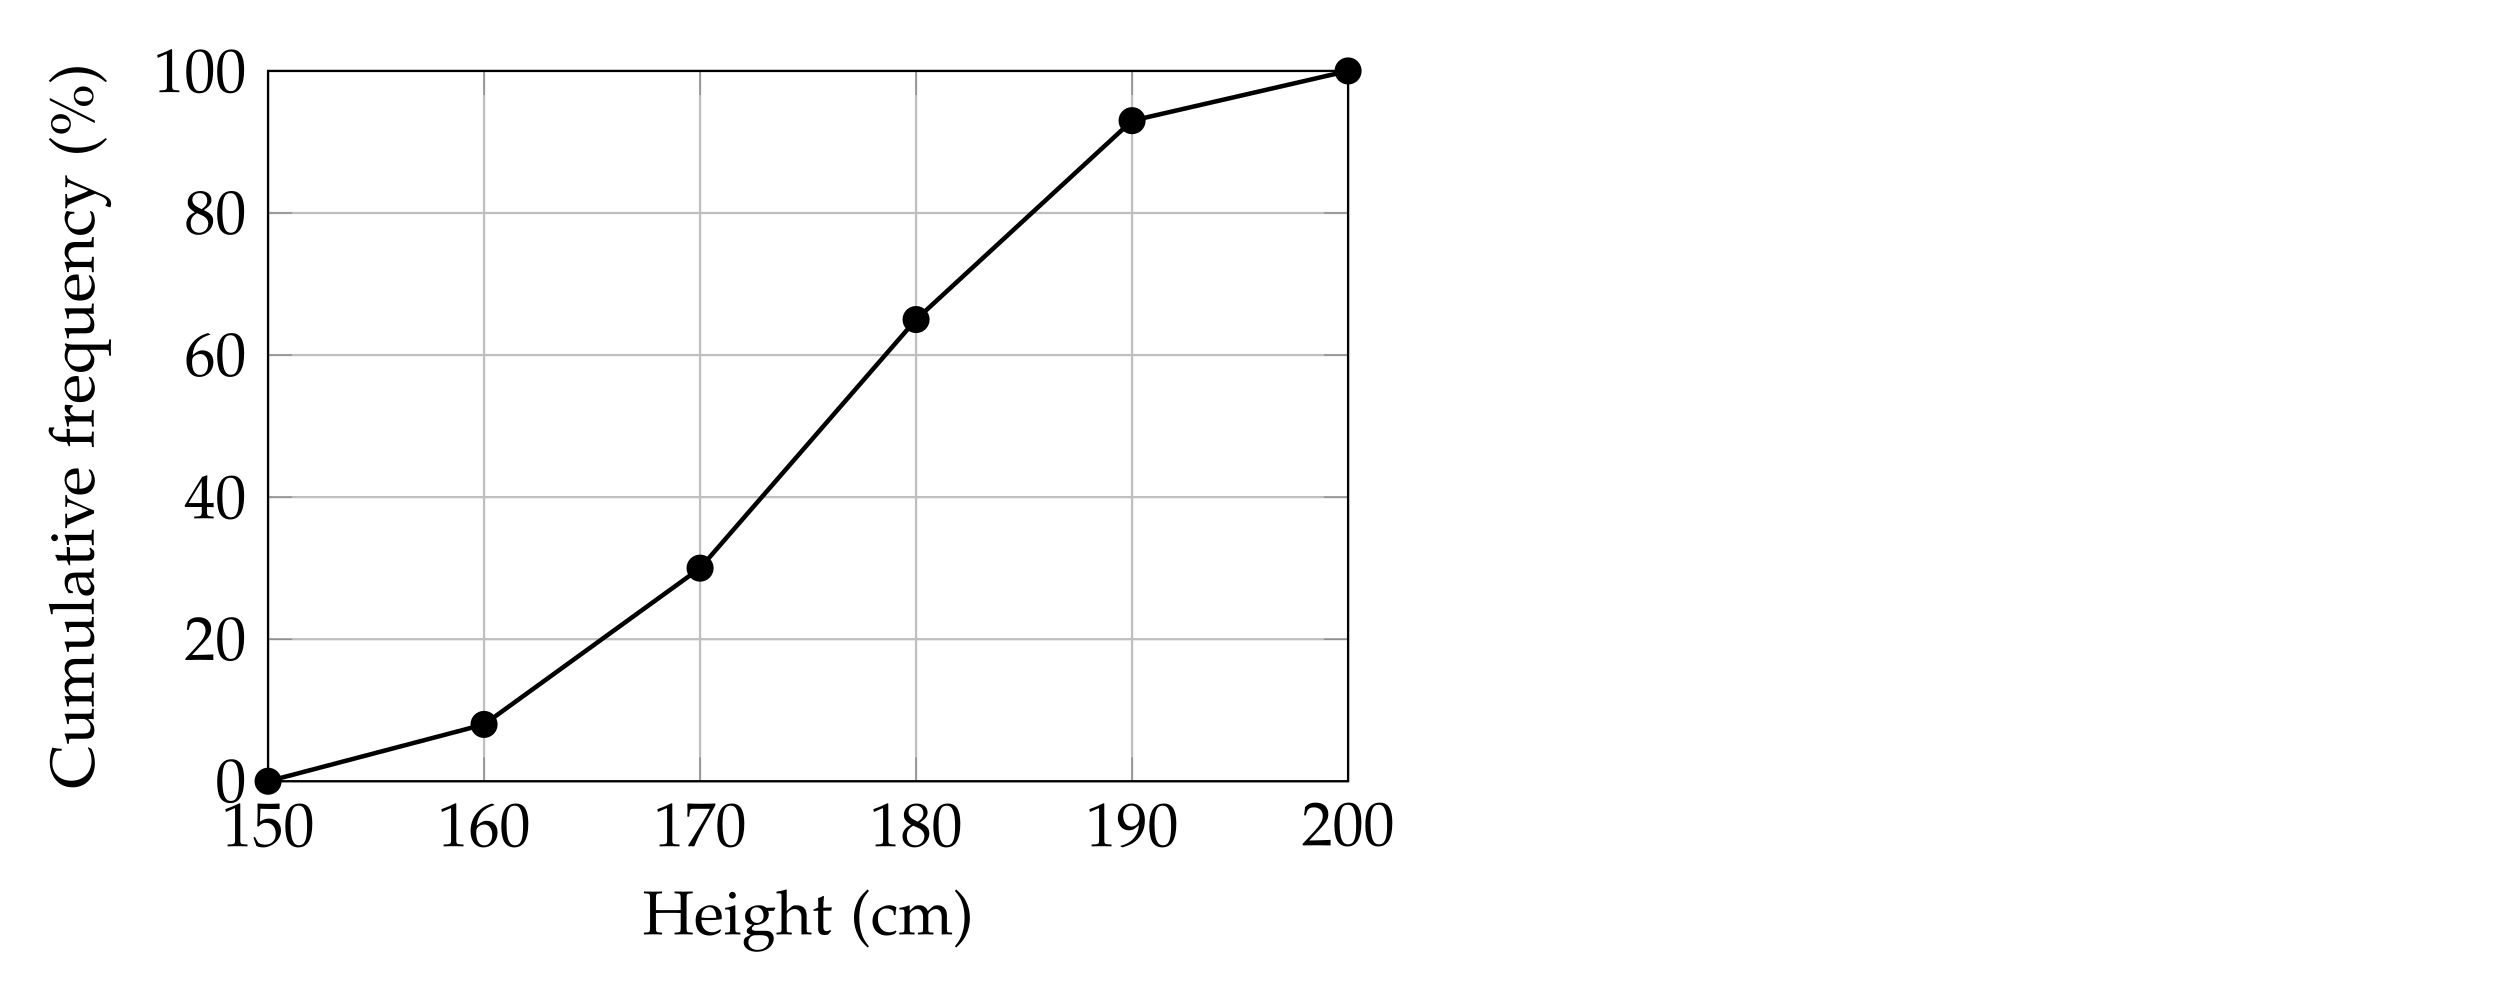
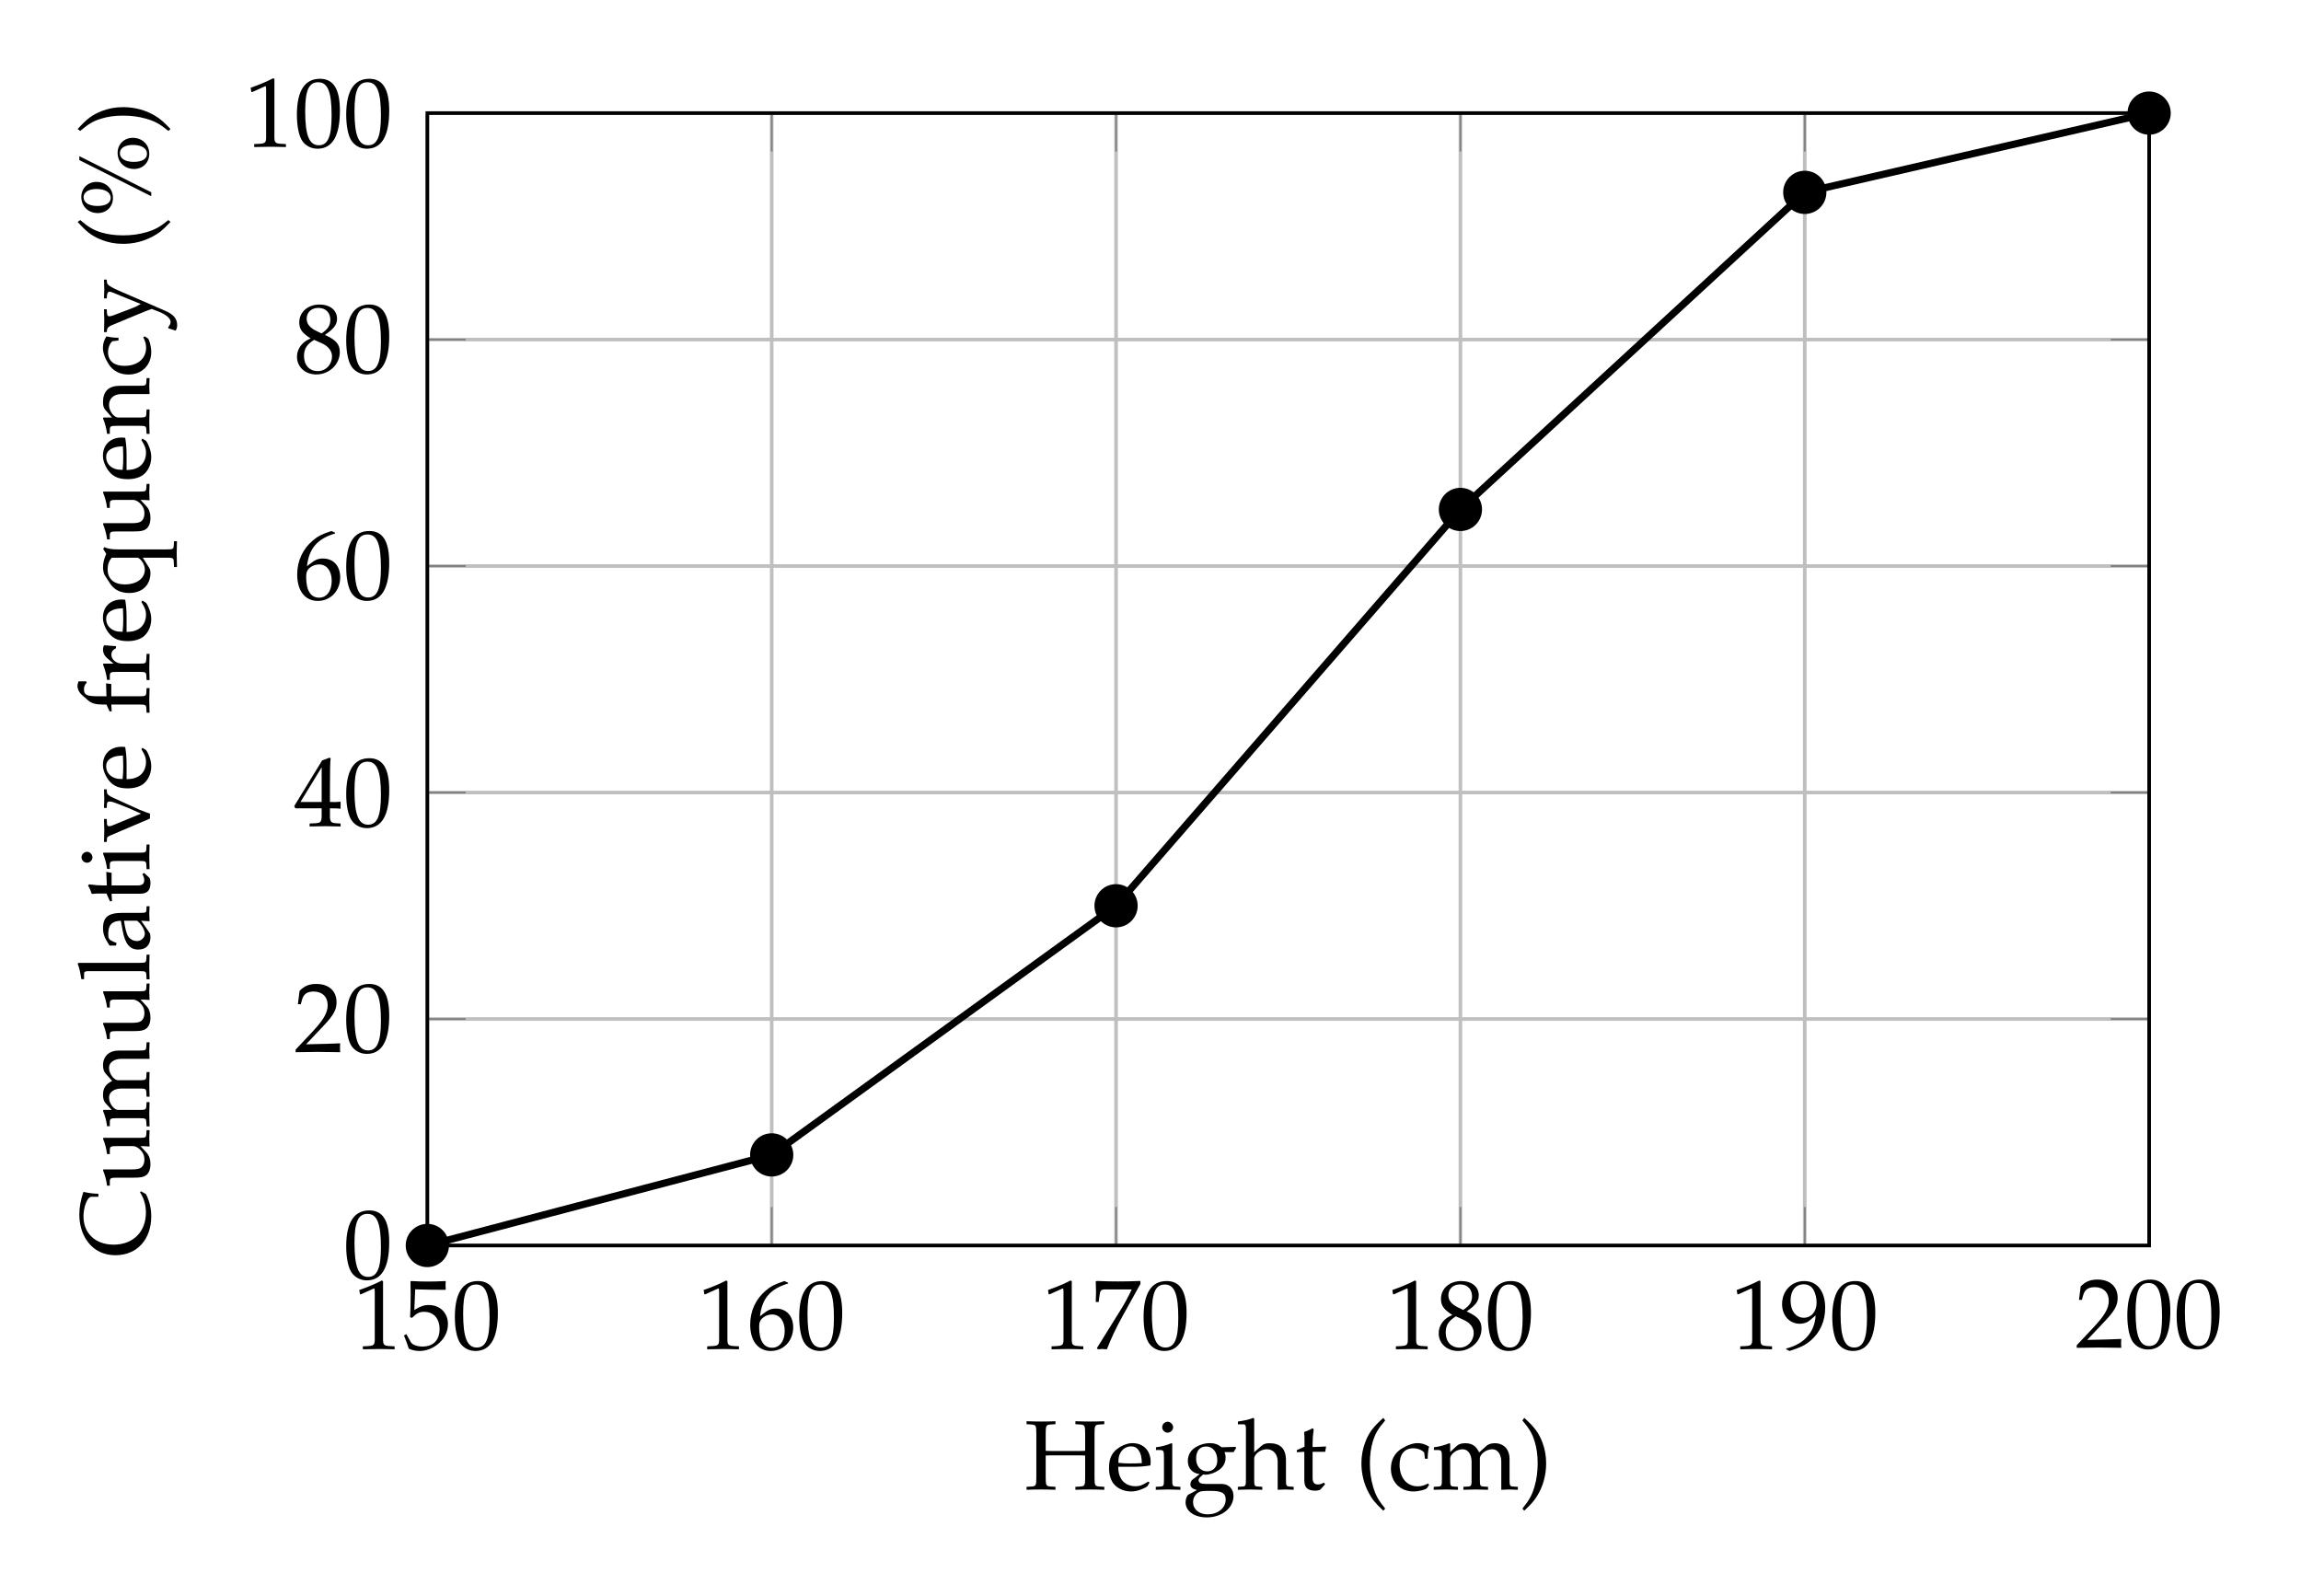
- <svg xmlns="http://www.w3.org/2000/svg" xmlns:xlink="http://www.w3.org/1999/xlink" version="1.1" width="440.829" height="176.45" viewBox="0 0 440.829 176.45">
+ <svg xmlns="http://www.w3.org/2000/svg" xmlns:xlink="http://www.w3.org/1999/xlink" version="1.1" width="254.507" height="176.45" viewBox="0 0 254.507 176.45">
  <defs>
    <path id="font_1_19" d="M.067 .555H.077L.206 .613C.207 .614 .208 .614 .209 .614 .215 .614 .217 .605 .217 .581V.096C.217 .044 .206 .033 .152 .03L.096 .027V-.003C.25 0 .25 0 .261 0 .274 0 .296 0 .33-.001 .342-.002 .377-.002 .418-.003V.027L.366 .03C.311 .033 .301 .044 .301 .096V.689L.287 .694C.222 .66 .151 .63 .06 .598L.067 .555Z" />
    <path id="font_1_23" d="M.127 .605C.256 .601 .312 .6 .432 .6L.437 .605C.435 .623 .435 .631 .435 .644 .435 .658 .435 .666 .437 .684L.432 .689C.357 .685 .312 .684 .258 .684 .203 .684 .159 .685 .084 .689L.079 .684C.08 .623 .081 .579 .081 .547 .081 .462 .078 .366 .075 .322L.095 .316C.142 .363 .169 .377 .218 .377 .314 .377 .374 .309 .374 .201 .374 .09 .31 .025 .201 .025 .147 .025 .097 .043 .083 .069L.037 .151 .013 .137C.036 .08 .048 .048 .062 .004 .09-.011 .13-.02 .173-.02 .24-.02 .311 .009 .366 .057 .427 .111 .459 .179 .459 .253 .459 .366 .378 .446 .264 .446 .216 .446 .18 .433 .118 .396L.127 .605Z" />
    <path id="font_1_28" d="M.263 .689C.108 .689 .029 .566 .029 .324 .029 .207 .05 .106 .085 .057 .12 .008 .176-.02 .238-.02 .389-.02 .465 .11 .465 .366 .465 .585 .4 .689 .263 .689M.245 .654C.342 .654 .381 .556 .381 .316 .381 .103 .343 .015 .251 .015 .154 .015 .113 .116 .113 .36 .113 .571 .15 .654 .245 .654Z" />
    <path id="font_1_24" d="M.416 .672 .379 .689C.283 .657 .242 .637 .191 .593 .088 .507 .032 .385 .032 .248 .032 .082 .112-.02 .241-.02 .371-.02 .468 .083 .468 .22 .468 .335 .399 .41 .293 .41 .243 .41 .213 .397 .154 .35 .143 .341 .142 .34 .131 .332 .152 .513 .236 .61 .416 .664V.672M.255 .35C.331 .35 .382 .284 .382 .185 .382 .08 .331 .013 .254 .013 .169 .013 .123 .086 .123 .221 .123 .256 .127 .275 .138 .292 .16 .326 .207 .35 .255 .35Z" />
    <path id="font_1_25" d="M.056 .01 .065-.003C.104 0 .104 0 .111 0 .118 0 .118 0 .157-.003 .199 .106 .248 .21 .314 .33L.497 .66V.69C.389 .686 .354 .685 .273 .685 .2 .685 .151 .686 .054 .69L.044 .685C.047 .589 .047 .589 .047 .579 .047 .568 .047 .568 .044 .477H.074L.081 .533C.089 .596 .096 .604 .142 .604H.409C.369 .521 .338 .463 .3 .402L.056 .01Z" />
    <path id="font_1_26" d="M.168 .345C.127 .326 .11 .315 .088 .294 .05 .256 .03 .211 .03 .159 .03 .056 .113-.02 .226-.02 .356-.02 .464 .082 .464 .206 .464 .286 .427 .329 .313 .381 .404 .443 .436 .485 .436 .545 .436 .631 .365 .689 .259 .689 .14 .689 .053 .613 .053 .508 .053 .44 .08 .402 .168 .345M.284 .295C.347 .267 .385 .218 .385 .164 .385 .08 .322 .014 .241 .014 .156 .014 .101 .074 .101 .167 .101 .24 .13 .286 .204 .331L.284 .295M.223 .423C.16 .454 .128 .494 .128 .544 .128 .61 .176 .655 .247 .655 .32 .655 .368 .607 .368 .534 .368 .477 .343 .438 .278 .396L.223 .423Z" />
    <path id="font_1_27" d="M.096-.02C.207 .016 .255 .039 .309 .085 .406 .168 .457 .283 .457 .417 .457 .586 .376 .689 .244 .689 .116 .689 .02 .589 .02 .455 .02 .34 .095 .256 .199 .256 .233 .256 .272 .267 .29 .282L.36 .34C.352 .172 .243 .049 .062 .005V-.003L.096-.02M.24 .656C.285 .656 .318 .637 .34 .597 .358 .565 .37 .516 .37 .471 .37 .379 .317 .317 .24 .317 .16 .317 .106 .388 .106 .492 .106 .593 .158 .656 .24 .656Z" />
    <path id="font_1_20" d="M.016 .023V-.003C.203 0 .203 0 .239 0 .275 0 .275 0 .468-.003 .466 .018 .466 .028 .466 .042 .466 .055 .466 .065 .468 .087 .353 .082 .307 .081 .122 .077L.304 .27C.401 .373 .431 .428 .431 .503 .431 .618 .353 .689 .226 .689 .154 .689 .105 .669 .056 .619L.039 .483H.068L.081 .529C.097 .587 .133 .612 .2 .612 .286 .612 .341 .558 .341 .473 .341 .398 .299 .324 .186 .204L.016 .023Z" />
    <path id="font_1_22" d="M.28 .181V.106C.28 .046 .269 .032 .22 .03L.158 .027V-.003C.291 0 .291 0 .315 0 .339 0 .339 0 .472-.003V.027L.424 .03C.375 .033 .364 .046 .364 .106V.181C.423 .181 .444 .18 .472 .177V.248C.425 .244 .406 .244 .391 .245H.388 .364V.384C.364 .562 .366 .648 .371 .689L.359 .694 .285 .667 .002 .204 .013 .181H.28M.28 .245H.065L.28 .597V.245Z" />
    <clipPath id="clip_2">
      <path transform="matrix(1,0,0,-1,47.267,137.757)" d="M0 0H190.443V125.248H0Z" />
    </clipPath>
    <path id="font_1_1" d="M.616 .12C.616 .041 .611 .033 .565 .03L.517 .027V-.003C.576-.001 .611 0 .663 0 .715 0 .751-.001 .81-.003V.027L.762 .03C.716 .033 .711 .041 .711 .12V.569C.711 .648 .716 .656 .762 .659L.81 .662V.692C.737 .689 .715 .689 .663 .689 .613 .689 .589 .69 .517 .692V.662L.565 .659C.611 .656 .616 .648 .616 .569V.392C.595 .391 .574 .39 .533 .39H.299C.258 .39 .236 .391 .216 .392V.569C.216 .648 .221 .656 .267 .659L.315 .662V.692C.242 .689 .22 .689 .168 .689 .118 .689 .094 .69 .022 .692V.662L.07 .659C.116 .656 .121 .648 .121 .569V.12C.121 .041 .116 .033 .07 .03L.022 .027V-.003C.081-.001 .116 0 .168 0 .22 0 .256-.001 .315-.003V.027L.267 .03C.221 .033 .216 .041 .216 .12V.344C.243 .346 .259 .346 .299 .346H.533C.573 .346 .589 .346 .616 .344V.12Z" />
    <path id="font_1_4" d="M.437 .07 .424 .08C.36 .042 .337 .033 .294 .033 .229 .033 .175 .062 .147 .111 .128 .144 .121 .172 .119 .23H.265C.334 .23 .377 .233 .446 .244 .447 .258 .448 .267 .448 .279 .448 .395 .374 .47 .262 .47 .225 .47 .182 .457 .141 .433 .059 .385 .026 .323 .026 .219 .026 .156 .041 .102 .068 .064 .108 .011 .175-.02 .25-.02 .287-.02 .324-.012 .365 .006 .392 .017 .413 .03 .417 .036L.437 .07M.359 .267C.307 .265 .283 .264 .247 .264 .201 .264 .175 .265 .121 .27 .121 .317 .125 .339 .138 .365 .159 .41 .202 .437 .25 .437 .283 .437 .309 .424 .327 .396 .349 .363 .356 .334 .359 .267Z" />
    <path id="font_1_8" d="M.188 .465 .179 .469C.128 .448 .076 .434 .023 .428V.4H.06C.1 .4 .104 .393 .104 .327V.102C.104 .039 .101 .032 .067 .03L.021 .027V-.003C.121 0 .121 0 .146 0 .171 0 .171 0 .271-.003V.027L.225 .03C.191 .032 .188 .039 .188 .102V.465M.142 .687C.112 .687 .086 .661 .086 .631 .086 .602 .112 .576 .141 .576 .17 .576 .197 .602 .197 .631 .197 .659 .17 .687 .142 .687Z" />
    <path id="font_1_6" d="M.519 .379 .544 .42 .54 .432 .398 .428C.361 .458 .325 .47 .276 .47 .232 .47 .181 .456 .14 .432 .084 .4 .055 .35 .055 .289 .055 .215 .101 .164 .175 .156L.096 .095C.086 .08 .081 .067 .081 .052 .081 .024 .099 .008 .147-.006L.06-.053C.046-.061 .032-.098 .032-.129 .032-.22 .121-.283 .248-.283 .399-.283 .518-.188 .518-.066 .518 .006 .47 .056 .4 .056H.24C.188 .056 .164 .068 .164 .095 .164 .108 .172 .119 .198 .141 .204 .146 .206 .148 .21 .152 .22 .151 .226 .15 .234 .15 .277 .15 .33 .169 .371 .198 .416 .231 .438 .271 .438 .324 .438 .344 .435 .357 .427 .379H.519M.24 .436C.308 .436 .354 .38 .354 .294 .354 .229 .312 .184 .251 .184 .184 .184 .139 .236 .139 .313 .139 .391 .176 .436 .24 .436M.287-.014C.4-.014 .439-.037 .439-.102 .439-.188 .36-.252 .255-.252 .168-.252 .108-.201 .108-.127 .108-.082 .134-.041 .174-.024 .19-.016 .218-.014 .287-.014Z" />
    <path id="font_1_7" d="M.007 .661H.063C.081 .661 .088 .65 .088 .62V.102C.088 .039 .085 .032 .051 .03L.006 .027V-.003C.074-.001 .101 0 .13 0 .159 0 .186-.001 .254-.003V.027L.209 .03C.175 .032 .172 .039 .172 .102V.314C.172 .359 .238 .408 .299 .408 .366 .408 .41 .358 .41 .281V-.003C.471 0 .472 0 .489 0 .503 0 .503 0 .572-.003V.027L.531 .03C.497 .032 .494 .038 .494 .102V.295C.494 .412 .439 .469 .327 .469 .29 .469 .269 .462 .248 .444L.172 .378V.718L.163 .726C.119 .709 .086 .701 .007 .689V.661Z" />
    <path id="font_1_15" d="M.098 .382V.094C.098 .02 .131-.012 .208-.012 .231-.012 .255-.007 .261 0L.309 .053 .296 .07C.271 .056 .256 .051 .237 .051 .198 .051 .182 .071 .182 .12V.382H.31L.319 .436 .182 .43V.468C.182 .51 .185 .546 .193 .61L.181 .621C.157 .606 .127 .593 .096 .583 .099 .553 .1 .534 .1 .504V.434L.022 .399V.378L.098 .382Z" />
    <path id="font_1_31" d="M.301-.194C.229-.105 .203-.057 .177 .033 .156 .105 .146 .181 .146 .266 .146 .349 .156 .42 .175 .485 .201 .568 .228 .615 .301 .7L.282 .726C.178 .633 .137 .578 .099 .48 .073 .413 .06 .342 .06 .266 .06 .159 .085 .058 .133-.032 .168-.099 .2-.138 .282-.215L.301-.194Z" />
    <path id="font_1_3" d="M.399 .312C.399 .358 .404 .399 .413 .435 .373 .459 .338 .47 .297 .47 .249 .47 .193 .451 .133 .413 .063 .369 .026 .299 .026 .211 .026 .075 .121-.02 .255-.02 .307-.02 .382-.001 .392 .014L.413 .046 .403 .061C.366 .041 .334 .032 .298 .032 .187 .032 .114 .119 .114 .251 .114 .358 .164 .418 .254 .418 .298 .418 .346 .398 .364 .373L.371 .312H.399Z" />
    <path id="font_1_10" d="M.018 .4H.055C.095 .4 .099 .393 .099 .327V.102C.099 .039 .096 .032 .062 .03L.016 .027V-.003C.112 0 .115 0 .143 0 .171 0 .197-.001 .262-.003V.027L.22 .03C.186 .032 .183 .039 .183 .102V.314C.183 .359 .249 .408 .309 .408 .363 .408 .4 .357 .4 .281V.102C.4 .039 .397 .032 .363 .03L.317 .027V-.003C.417 0 .417 0 .442 0 .467 0 .467 0 .567-.003V.027L.521 .03C.487 .032 .484 .039 .484 .102V.314C.484 .359 .55 .408 .61 .408 .664 .408 .701 .357 .701 .281V-.003C.762 0 .763 0 .78 0 .793 0 .793 0 .869-.003V.027L.822 .03C.788 .032 .785 .039 .785 .102V.308C.785 .407 .727 .469 .635 .469 .6 .469 .571 .46 .553 .444L.477 .376C.445 .442 .404 .469 .335 .469 .298 .469 .27 .46 .252 .444L.183 .38V.465L.174 .469C.123 .448 .071 .434 .018 .428V.4Z" />
    <path id="font_1_32" d="M.051-.215C.12-.15 .149-.117 .18-.068 .241 .029 .273 .145 .273 .265 .273 .342 .26 .413 .234 .48 .196 .577 .155 .632 .051 .726L.032 .7C.105 .614 .132 .567 .157 .485 .177 .42 .187 .349 .187 .266 .187 .181 .177 .105 .156 .033 .13-.057 .104-.105 .032-.194L.051-.215Z" />
    <path id="font_1_34" d="M.67 .084 .661 .094C.599 .054 .53 .034 .454 .034 .259 .034 .129 .164 .129 .361 .129 .545 .243 .667 .415 .667 .513 .667 .614 .627 .614 .588V.516H.645C.646 .566 .65 .602 .664 .668 .579 .696 .506 .709 .433 .709 .346 .709 .263 .688 .196 .649 .082 .582 .022 .477 .022 .342 .022 .126 .18-.02 .415-.02 .498-.02 .573-.002 .642 .034L.67 .084Z" />
    <path id="font_1_16" d="M.503 .465 .494 .469C.443 .448 .391 .434 .338 .428V.4H.375C.415 .4 .419 .393 .419 .327V.164C.419 .142 .405 .114 .382 .091 .354 .063 .322 .049 .283 .049 .248 .049 .22 .06 .204 .079 .19 .095 .183 .126 .183 .17V.465L.174 .469C.123 .448 .071 .434 .018 .428V.4H.055C.095 .4 .099 .393 .099 .327V.159C.099 .089 .105 .058 .123 .033 .145 .003 .183-.012 .24-.012 .285-.012 .325 .002 .352 .027L.419 .089C.419 .06 .418 .044 .415-.003 .482 0 .483 0 .498 0 .512 0 .512 0 .581-.003V.027L.54 .03C.506 .032 .503 .038 .503 .102V.465Z" />
    <path id="font_1_9" d="M.023 .661H.079C.097 .661 .104 .65 .104 .62V.102C.104 .039 .101 .032 .067 .03L.021 .027V-.003C.121 0 .121 0 .146 0 .171 0 .171 0 .271-.003V.027L.225 .03C.191 .032 .188 .039 .188 .102V.718L.179 .726C.135 .709 .102 .701 .023 .689V.661Z" />
    <path id="font_1_2" d="M.324 .082 .319-.003C.384 0 .384 0 .397 0 .402 0 .427-.001 .471-.003V.027L.432 .029C.408 .03 .404 .038 .404 .087V.27C.404 .416 .362 .469 .246 .469 .203 .469 .163 .458 .125 .435L.072 .403V.338L.098 .331 .111 .362C.132 .409 .142 .416 .188 .416 .282 .416 .321 .379 .324 .288L.225 .27C.089 .245 .032 .198 .032 .111 .032 .033 .079-.012 .158-.012 .176-.012 .193-.009 .2-.004L.324 .082M.324 .124C.295 .083 .232 .045 .193 .045 .153 .045 .118 .082 .118 .125 .118 .162 .138 .197 .168 .216 .193 .231 .248 .245 .324 .256V.124Z" />
    <path id="font_1_17" d="M.539 .431V.459C.479 .457 .461 .456 .445 .456 .429 .456 .411 .457 .351 .459V.431L.392 .429C.408 .428 .416 .419 .416 .403 .416 .387 .409 .36 .397 .33L.355 .224C.343 .195 .331 .167 .293 .084L.174 .372C.168 .386 .165 .399 .165 .41 .165 .421 .174 .428 .19 .429L.239 .431V.459C.141 .456 .141 .456 .122 .456 .103 .456 .055 .457 .006 .459V.431L.04 .429C.055 .427 .06 .421 .071 .396L.243-.007H.293C.299 .01 .309 .036 .309 .038 .32 .068 .333 .102 .334 .102L.452 .362C.474 .409 .488 .427 .508 .429L.539 .431Z" />
    <path id="font_1_5" d="M.341 .717C.32 .725 .308 .728 .295 .728 .263 .728 .228 .711 .206 .686L.148 .62C.119 .587 .106 .542 .106 .476V.434L.037 .403V.381L.106 .385V.102C.106 .039 .103 .032 .069 .03L.023 .027V-.003C.123 0 .123 0 .148 0 .173 0 .173 0 .273-.003V.027L.227 .03C.193 .032 .19 .039 .19 .102V.385H.314L.321 .438 .19 .434V.519C.19 .634 .203 .662 .26 .662 .287 .662 .305 .655 .329 .634L.341 .64V.717Z" />
    <path id="font_1_14" d="M.023 .4H.06C.1 .4 .104 .393 .104 .327V.102C.104 .039 .101 .032 .067 .03L.021 .027V-.003C.093-.001 .119 0 .144 0 .164 0 .164 0 .287-.003V.027L.235 .03C.19 .033 .188 .036 .188 .102V.274C.188 .334 .228 .384 .277 .384 .307 .384 .328 .37 .344 .338H.365L.374 .458C.363 .465 .345 .469 .327 .469 .297 .469 .265 .453 .244 .428L.188 .362V.465L.179 .469C.128 .448 .076 .434 .023 .428V.4Z" />
    <path id="font_1_13" d="M.393 .066V-.176C.393-.239 .389-.246 .356-.248L.298-.251V-.281C.414-.278 .414-.278 .437-.278 .461-.278 .489-.279 .56-.281V-.251L.514-.248C.48-.246 .477-.239 .477-.176V.318C.477 .38 .483 .418 .5 .456L.481 .467 .432 .436C.381 .459 .338 .469 .295 .469 .266 .469 .231 .461 .216 .452L.132 .398C.068 .357 .035 .291 .035 .204 .035 .073 .114-.012 .238-.012 .259-.012 .276-.008 .289 0L.393 .066M.393 .12C.393 .106 .369 .08 .342 .065 .318 .052 .295 .045 .271 .045 .183 .045 .122 .127 .122 .248 .122 .358 .178 .422 .274 .422 .323 .422 .358 .41 .393 .381V.12Z" />
    <path id="font_1_11" d="M.41-.003C.471 0 .472 0 .489 0 .503 0 .503 0 .572-.003V.027L.531 .03C.497 .032 .494 .038 .494 .102V.295C.494 .412 .439 .469 .327 .469 .29 .469 .269 .462 .248 .444L.172 .378V.465L.163 .469C.112 .448 .06 .434 .007 .428V.4H.044C.084 .4 .088 .393 .088 .327V.102C.088 .039 .085 .032 .051 .03L.006 .027V-.003C.074-.001 .101 0 .13 0 .159 0 .186-.001 .254-.003V.027L.209 .03C.175 .032 .172 .039 .172 .102V.314C.172 .359 .238 .408 .299 .408 .366 .408 .41 .358 .41 .281V-.003Z" />
    <path id="font_1_18" d="M.297 .086C.275 .124 .264 .147 .246 .196L.182 .364C.176 .381 .172 .396 .172 .406 .172 .42 .183 .428 .206 .429L.244 .431V.459C.147 .456 .147 .456 .128 .456 .109 .456 .109 .456 .012 .459V.431L.03 .429C.055 .426 .067 .415 .082 .38L.191 .118C.219 .05 .229 .026 .247-.024L.224-.085C.192-.169 .153-.216 .115-.216 .099-.216 .081-.208 .064-.193H.051L.027-.268C.046-.278 .062-.283 .081-.283 .148-.283 .191-.247 .229-.16L.432 .308C.472 .399 .491 .426 .516 .429L.544 .431V.459C.465 .456 .465 .456 .449 .456 .433 .456 .433 .456 .354 .459V.431L.38 .429C.408 .427 .422 .418 .422 .404 .422 .397 .42 .388 .416 .378L.297 .086Z" />
    <path id="font_1_33" d="M.203 .689C.108 .689 .039 .619 .039 .522 .039 .433 .104 .368 .193 .368 .286 .368 .355 .439 .355 .535 .355 .623 .29 .689 .203 .689M.2 .666C.251 .666 .283 .615 .283 .533 .283 .447 .248 .391 .194 .391 .141 .391 .111 .44 .111 .526 .111 .612 .145 .666 .2 .666M.65 .321C.555 .321 .486 .251 .486 .154 .486 .065 .551 0 .64 0 .733 0 .802 .071 .802 .167 .802 .255 .737 .321 .65 .321M.647 .298C.698 .298 .73 .247 .73 .165 .73 .079 .695 .023 .641 .023 .588 .023 .558 .072 .558 .158 .558 .244 .592 .298 .647 .298M.25-.02 .616 .709H.576L.21-.02H.25Z" />
  </defs>
  <path transform="matrix(1,0,0,-1,47.267,137.757)" stroke-width=".399" stroke-linecap="butt" stroke-miterlimit="10" stroke-linejoin="miter" fill="none" stroke="#bfbfbf" d="M0 0V125.248M38.089 0V125.248M76.177 0V125.248M114.266 0V125.248M152.354 0V125.248M190.443 0V125.248" />
  <path transform="matrix(1,0,0,-1,47.267,137.757)" stroke-width=".399" stroke-linecap="butt" stroke-miterlimit="10" stroke-linejoin="miter" fill="none" stroke="#bfbfbf" d="M0 0H190.443M0 25.05H190.443M0 50.099H190.443M0 75.149H190.443M0 100.198H190.443M0 125.248H190.443" />
  <path transform="matrix(1,0,0,-1,47.267,137.757)" stroke-width=".199" stroke-linecap="butt" stroke-miterlimit="10" stroke-linejoin="miter" fill="none" stroke="#7f807f" d="M0 0V4.253M38.089 0V4.253M76.177 0V4.253M114.266 0V4.253M152.354 0V4.253M190.443 0V4.253M0 125.248V120.995M38.089 125.248V120.995M76.177 125.248V120.995M114.266 125.248V120.995M152.354 125.248V120.995M190.443 125.248V120.995" />
  <path transform="matrix(1,0,0,-1,47.267,137.757)" stroke-width=".199" stroke-linecap="butt" stroke-miterlimit="10" stroke-linejoin="miter" fill="none" stroke="#7f807f" d="M0 0H4.252M0 25.05H4.252M0 50.099H4.252M0 75.149H4.252M0 100.198H4.252M0 125.248H4.252M190.443 0H186.191M190.443 25.05H186.191M190.443 50.099H186.191M190.443 75.149H186.191M190.443 100.198H186.191M190.443 125.248H186.191" />
  <path transform="matrix(1,0,0,-1,47.267,137.757)" stroke-width=".399" stroke-linecap="butt" stroke-miterlimit="10" stroke-linejoin="miter" fill="none" stroke="#000000" d="M0 0V125.248H190.443V0H0Z" />
  <use data-text="1" xlink:href="#font_1_19" transform="matrix(10.9091,0,0,-10.9091,39.085,149.207)" />
  <use data-text="5" xlink:href="#font_1_23" transform="matrix(10.9091,0,0,-10.9091,44.53955,149.207)" />
  <use data-text="0" xlink:href="#font_1_28" transform="matrix(10.9091,0,0,-10.9091,49.9941,149.207)" />
  <use data-text="1" xlink:href="#font_1_19" transform="matrix(10.9091,0,0,-10.9091,77.173,149.207)" />
  <use data-text="6" xlink:href="#font_1_24" transform="matrix(10.9091,0,0,-10.9091,82.62755,149.207)" />
  <use data-text="0" xlink:href="#font_1_28" transform="matrix(10.9091,0,0,-10.9091,88.0821,149.207)" />
  <use data-text="1" xlink:href="#font_1_19" transform="matrix(10.9091,0,0,-10.9091,115.262,149.207)" />
  <use data-text="7" xlink:href="#font_1_25" transform="matrix(10.9091,0,0,-10.9091,120.7165,149.207)" />
  <use data-text="0" xlink:href="#font_1_28" transform="matrix(10.9091,0,0,-10.9091,126.1711,149.207)" />
  <use data-text="1" xlink:href="#font_1_19" transform="matrix(10.9091,0,0,-10.9091,153.35,149.207)" />
  <use data-text="8" xlink:href="#font_1_26" transform="matrix(10.9091,0,0,-10.9091,158.8046,149.207)" />
  <use data-text="0" xlink:href="#font_1_28" transform="matrix(10.9091,0,0,-10.9091,164.2591,149.207)" />
  <use data-text="1" xlink:href="#font_1_19" transform="matrix(10.9091,0,0,-10.9091,191.438,149.207)" />
  <use data-text="9" xlink:href="#font_1_27" transform="matrix(10.9091,0,0,-10.9091,196.8925,149.207)" />
  <use data-text="0" xlink:href="#font_1_28" transform="matrix(10.9091,0,0,-10.9091,202.3471,149.207)" />
  <use data-text="2" xlink:href="#font_1_20" transform="matrix(10.9091,0,0,-10.9091,229.526,149.043)" />
  <use data-text="0" xlink:href="#font_1_28" transform="matrix(10.9091,0,0,-10.9091,234.9805,149.043)" />
  <use data-text="0" xlink:href="#font_1_28" transform="matrix(10.9091,0,0,-10.9091,240.4351,149.043)" />
  <use data-text="0" xlink:href="#font_1_28" transform="matrix(10.9091,0,0,-10.9091,37.977,141.395)" />
  <use data-text="2" xlink:href="#font_1_20" transform="matrix(10.9091,0,0,-10.9091,32.523,116.346)" />
  <use data-text="0" xlink:href="#font_1_28" transform="matrix(10.9091,0,0,-10.9091,37.97755,116.346)" />
  <use data-text="4" xlink:href="#font_1_22" transform="matrix(10.9091,0,0,-10.9091,32.523,91.37898)" />
  <use data-text="0" xlink:href="#font_1_28" transform="matrix(10.9091,0,0,-10.9091,37.97755,91.37898)" />
  <use data-text="6" xlink:href="#font_1_24" transform="matrix(10.9091,0,0,-10.9091,32.523,66.24798)" />
  <use data-text="0" xlink:href="#font_1_28" transform="matrix(10.9091,0,0,-10.9091,37.97755,66.24798)" />
  <use data-text="8" xlink:href="#font_1_26" transform="matrix(10.9091,0,0,-10.9091,32.523,41.19899)" />
  <use data-text="0" xlink:href="#font_1_28" transform="matrix(10.9091,0,0,-10.9091,37.97755,41.19899)" />
  <use data-text="1" xlink:href="#font_1_19" transform="matrix(10.9091,0,0,-10.9091,27.068,16.23099)" />
  <use data-text="0" xlink:href="#font_1_28" transform="matrix(10.9091,0,0,-10.9091,32.52255,16.23099)" />
  <use data-text="0" xlink:href="#font_1_28" transform="matrix(10.9091,0,0,-10.9091,37.97711,16.23099)" />
  <g clip-path="url(#clip_2)">
    <path transform="matrix(1,0,0,-1,47.267,137.757)" stroke-width=".797" stroke-linecap="butt" stroke-miterlimit="10" stroke-linejoin="miter" fill="none" stroke="#000000" d="M0 0 38.089 10.02 76.177 37.574 114.266 81.411 152.354 116.48 190.443 125.248" />
  </g>
  <path transform="matrix(1,0,0,-1,47.267,137.757)" d="M1.993 0C1.993 1.1 1.1 1.993 0 1.993-1.1 1.993-1.993 1.1-1.993 0-1.993-1.1-1.1-1.993 0-1.993 1.1-1.993 1.993-1.1 1.993 0ZM0 0" />
  <path transform="matrix(1,0,0,-1,47.267,137.757)" stroke-width=".797" stroke-linecap="butt" stroke-miterlimit="10" stroke-linejoin="miter" fill="none" stroke="#000000" d="M1.993 0C1.993 1.1 1.1 1.993 0 1.993-1.1 1.993-1.993 1.1-1.993 0-1.993-1.1-1.1-1.993 0-1.993 1.1-1.993 1.993-1.1 1.993 0ZM0 0" />
  <path transform="matrix(1,0,0,-1,47.267,137.757)" d="M40.081 10.02C40.081 11.12 39.189 12.012 38.089 12.012 36.988 12.012 36.096 11.12 36.096 10.02 36.096 8.919 36.988 8.027 38.089 8.027 39.189 8.027 40.081 8.919 40.081 10.02ZM38.089 10.02" />
  <path transform="matrix(1,0,0,-1,47.267,137.757)" stroke-width=".797" stroke-linecap="butt" stroke-miterlimit="10" stroke-linejoin="miter" fill="none" stroke="#000000" d="M40.081 10.02C40.081 11.12 39.189 12.012 38.089 12.012 36.988 12.012 36.096 11.12 36.096 10.02 36.096 8.919 36.988 8.027 38.089 8.027 39.189 8.027 40.081 8.919 40.081 10.02ZM38.089 10.02" />
  <path transform="matrix(1,0,0,-1,47.267,137.757)" d="M78.17 37.574C78.17 38.675 77.278 39.567 76.177 39.567 75.077 39.567 74.185 38.675 74.185 37.574 74.185 36.474 75.077 35.582 76.177 35.582 77.278 35.582 78.17 36.474 78.17 37.574ZM76.177 37.574" />
  <path transform="matrix(1,0,0,-1,47.267,137.757)" stroke-width=".797" stroke-linecap="butt" stroke-miterlimit="10" stroke-linejoin="miter" fill="none" stroke="#000000" d="M78.17 37.574C78.17 38.675 77.278 39.567 76.177 39.567 75.077 39.567 74.185 38.675 74.185 37.574 74.185 36.474 75.077 35.582 76.177 35.582 77.278 35.582 78.17 36.474 78.17 37.574ZM76.177 37.574" />
  <path transform="matrix(1,0,0,-1,47.267,137.757)" d="M116.258 81.411C116.258 82.511 115.366 83.403 114.266 83.403 113.165 83.403 112.273 82.511 112.273 81.411 112.273 80.31 113.165 79.418 114.266 79.418 115.366 79.418 116.258 80.31 116.258 81.411ZM114.266 81.411" />
  <path transform="matrix(1,0,0,-1,47.267,137.757)" stroke-width=".797" stroke-linecap="butt" stroke-miterlimit="10" stroke-linejoin="miter" fill="none" stroke="#000000" d="M116.258 81.411C116.258 82.511 115.366 83.403 114.266 83.403 113.165 83.403 112.273 82.511 112.273 81.411 112.273 80.31 113.165 79.418 114.266 79.418 115.366 79.418 116.258 80.31 116.258 81.411ZM114.266 81.411" />
  <path transform="matrix(1,0,0,-1,47.267,137.757)" d="M154.347 116.48C154.347 117.581 153.455 118.473 152.354 118.473 151.254 118.473 150.362 117.581 150.362 116.48 150.362 115.38 151.254 114.488 152.354 114.488 153.455 114.488 154.347 115.38 154.347 116.48ZM152.354 116.48" />
  <path transform="matrix(1,0,0,-1,47.267,137.757)" stroke-width=".797" stroke-linecap="butt" stroke-miterlimit="10" stroke-linejoin="miter" fill="none" stroke="#000000" d="M154.347 116.48C154.347 117.581 153.455 118.473 152.354 118.473 151.254 118.473 150.362 117.581 150.362 116.48 150.362 115.38 151.254 114.488 152.354 114.488 153.455 114.488 154.347 115.38 154.347 116.48ZM152.354 116.48" />
  <path transform="matrix(1,0,0,-1,47.267,137.757)" d="M192.435 125.248C192.435 126.348 191.543 127.24 190.443 127.24 189.342 127.24 188.45 126.348 188.45 125.248 188.45 124.147 189.342 123.255 190.443 123.255 191.543 123.255 192.435 124.147 192.435 125.248ZM190.443 125.248" />
  <path transform="matrix(1,0,0,-1,47.267,137.757)" stroke-width=".797" stroke-linecap="butt" stroke-miterlimit="10" stroke-linejoin="miter" fill="none" stroke="#000000" d="M192.435 125.248C192.435 126.348 191.543 127.24 190.443 127.24 189.342 127.24 188.45 126.348 188.45 125.248 188.45 124.147 189.342 123.255 190.443 123.255 191.543 123.255 192.435 124.147 192.435 125.248ZM190.443 125.248" />
  <path transform="matrix(1,0,0,-1,47.267,137.757)" stroke-width=".797" stroke-linecap="butt" stroke-miterlimit="10" stroke-linejoin="miter" fill="none" stroke="#000000" d="" />
  <use data-text="H" xlink:href="#font_1_1" transform="matrix(10.9091,0,0,-10.9091,113.306,164.745)" />
  <use data-text="e" xlink:href="#font_1_4" transform="matrix(10.9091,0,0,-10.9091,122.3824,164.745)" />
  <use data-text="i" xlink:href="#font_1_8" transform="matrix(10.9091,0,0,-10.9091,127.6078,164.745)" />
  <use data-text="g" xlink:href="#font_1_6" transform="matrix(10.9091,0,0,-10.9091,130.7824,164.745)" />
  <use data-text="h" xlink:href="#font_1_7" transform="matrix(10.9091,0,0,-10.9091,136.8478,164.745)" />
  <use data-text="t" xlink:href="#font_1_15" transform="matrix(10.9091,0,0,-10.9091,143.1969,164.745)" />
  <use data-text="(" xlink:href="#font_1_31" transform="matrix(10.9091,0,0,-10.9091,149.9278,164.745)" />
  <use data-text="c" xlink:href="#font_1_3" transform="matrix(10.9091,0,0,-10.9091,153.5606,164.745)" />
  <use data-text="m" xlink:href="#font_1_10" transform="matrix(10.9091,0,0,-10.9091,158.4042,164.745)" />
  <use data-text=")" xlink:href="#font_1_32" transform="matrix(10.9091,0,0,-10.9091,168.037,164.745)" />
  <use data-text="C" xlink:href="#font_1_34" transform="matrix(0,-10.9091,-10.9091,-0,16.51,139.072)" />
  <use data-text="u" xlink:href="#font_1_16" transform="matrix(0,-10.9091,-10.9091,-0,16.51,131.3374)" />
  <use data-text="m" xlink:href="#font_1_10" transform="matrix(0,-10.9091,-10.9091,-0,16.51,124.7592)" />
  <use data-text="u" xlink:href="#font_1_16" transform="matrix(0,-10.9091,-10.9091,-0,16.51,115.1265)" />
  <use data-text="l" xlink:href="#font_1_9" transform="matrix(0,-10.9091,-10.9091,-0,16.51,108.5483)" />
  <use data-text="a" xlink:href="#font_1_2" transform="matrix(0,-10.9091,-10.9091,-0,16.51,105.3738)" />
  <use data-text="t" xlink:href="#font_1_15" transform="matrix(0,-10.9091,-10.9091,-0,16.51,99.91923)" />
  <use data-text="i" xlink:href="#font_1_8" transform="matrix(0,-10.9091,-10.9091,-0,16.51,96.36286)" />
  <use data-text="v" xlink:href="#font_1_17" transform="matrix(0,-10.9091,-10.9091,-0,16.51,93.18831)" />
  <use data-text="e" xlink:href="#font_1_4" transform="matrix(0,-10.9091,-10.9091,-0,16.51,87.48286)" />
  <use data-text="f" xlink:href="#font_1_5" transform="matrix(0,-10.9091,-10.9091,-0,16.51,79.08286)" />
  <use data-text="r" xlink:href="#font_1_14" transform="matrix(0,-10.9091,-10.9091,-0,16.51,75.45013)" />
  <use data-text="e" xlink:href="#font_1_4" transform="matrix(0,-10.9091,-10.9091,-0,16.51,71.19557)" />
  <use data-text="q" xlink:href="#font_1_13" transform="matrix(0,-10.9091,-10.9091,-0,16.51,65.97012)" />
  <use data-text="u" xlink:href="#font_1_16" transform="matrix(0,-10.9091,-10.9091,-0,16.51,59.86102)" />
  <use data-text="e" xlink:href="#font_1_4" transform="matrix(0,-10.9091,-10.9091,-0,16.51,53.28284)" />
  <use data-text="n" xlink:href="#font_1_11" transform="matrix(0,-10.9091,-10.9091,-0,16.51,48.05738)" />
  <use data-text="c" xlink:href="#font_1_3" transform="matrix(0,-10.9091,-10.9091,-0,16.51,41.70828)" />
  <use data-text="y" xlink:href="#font_1_18" transform="matrix(0,-10.9091,-10.9091,-0,16.51,36.86464)" />
  <use data-text="(" xlink:href="#font_1_31" transform="matrix(0,-10.9091,-10.9091,-0,16.51,27.62463)" />
  <use data-text="%" xlink:href="#font_1_33" transform="matrix(0,-10.9091,-10.9091,-0,16.51,23.9919)" />
  <use data-text=")" xlink:href="#font_1_32" transform="matrix(0,-10.9091,-10.9091,-0,16.51,14.82825)" />
</svg>
